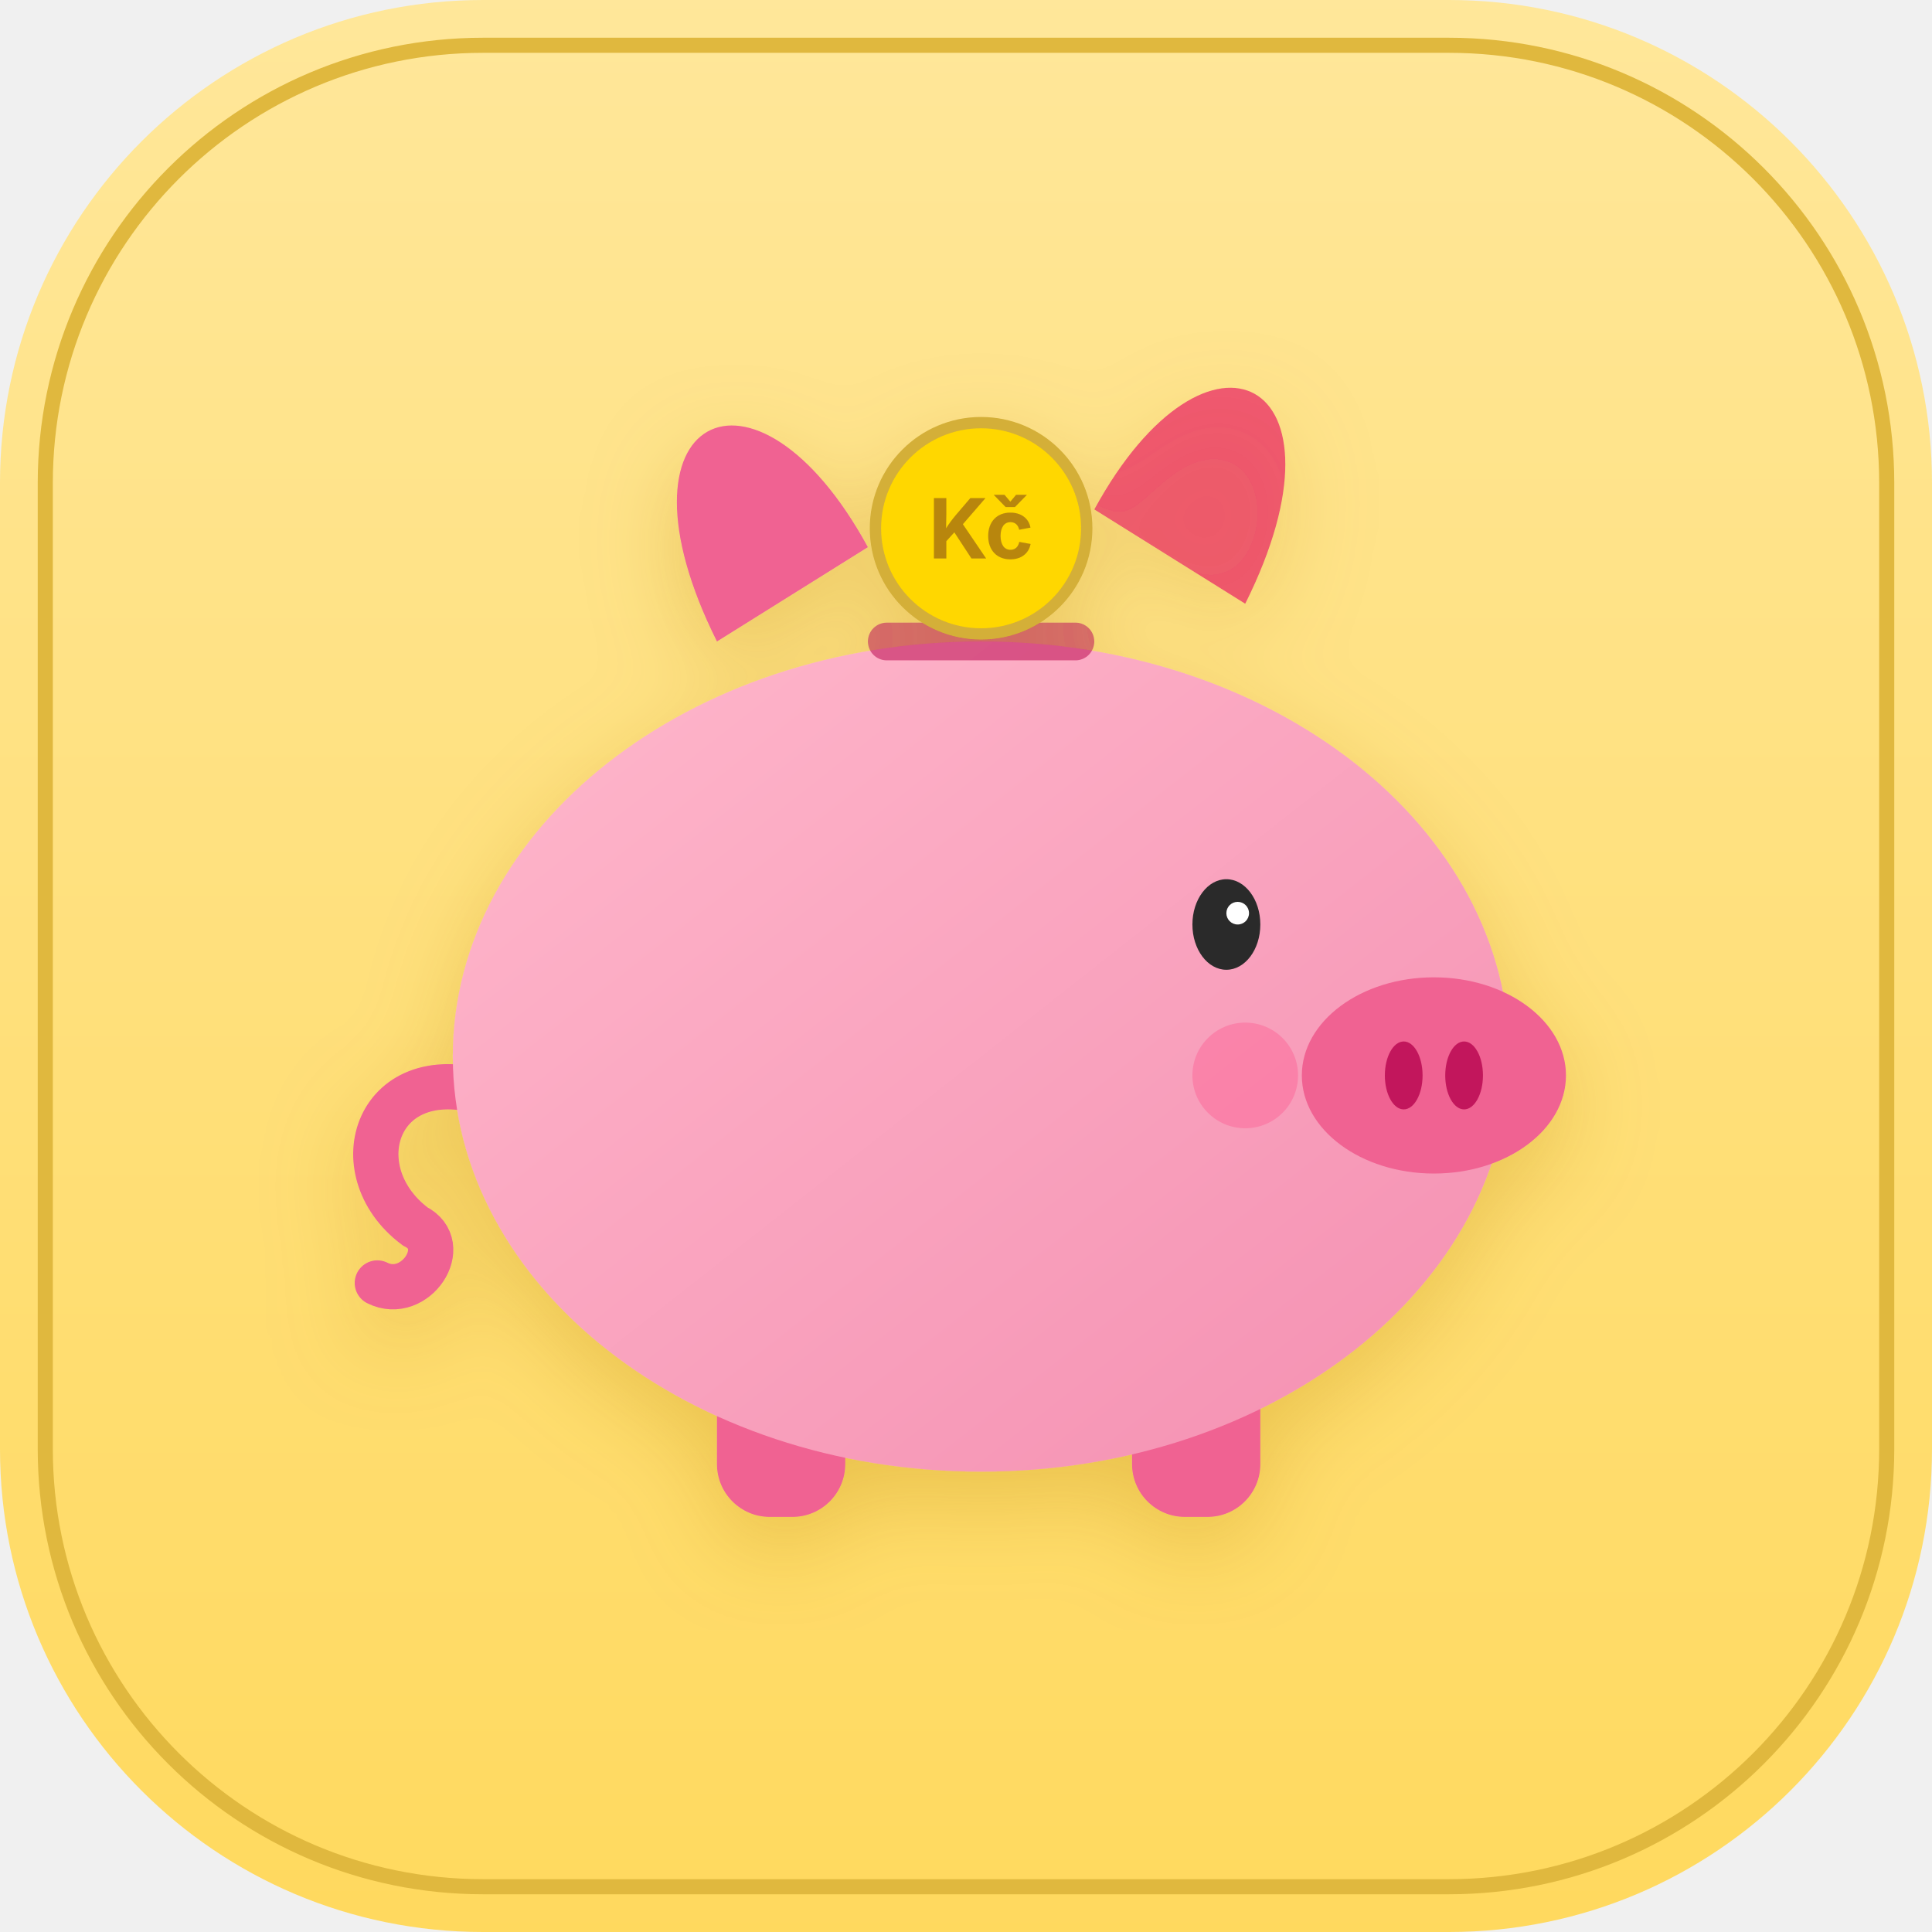
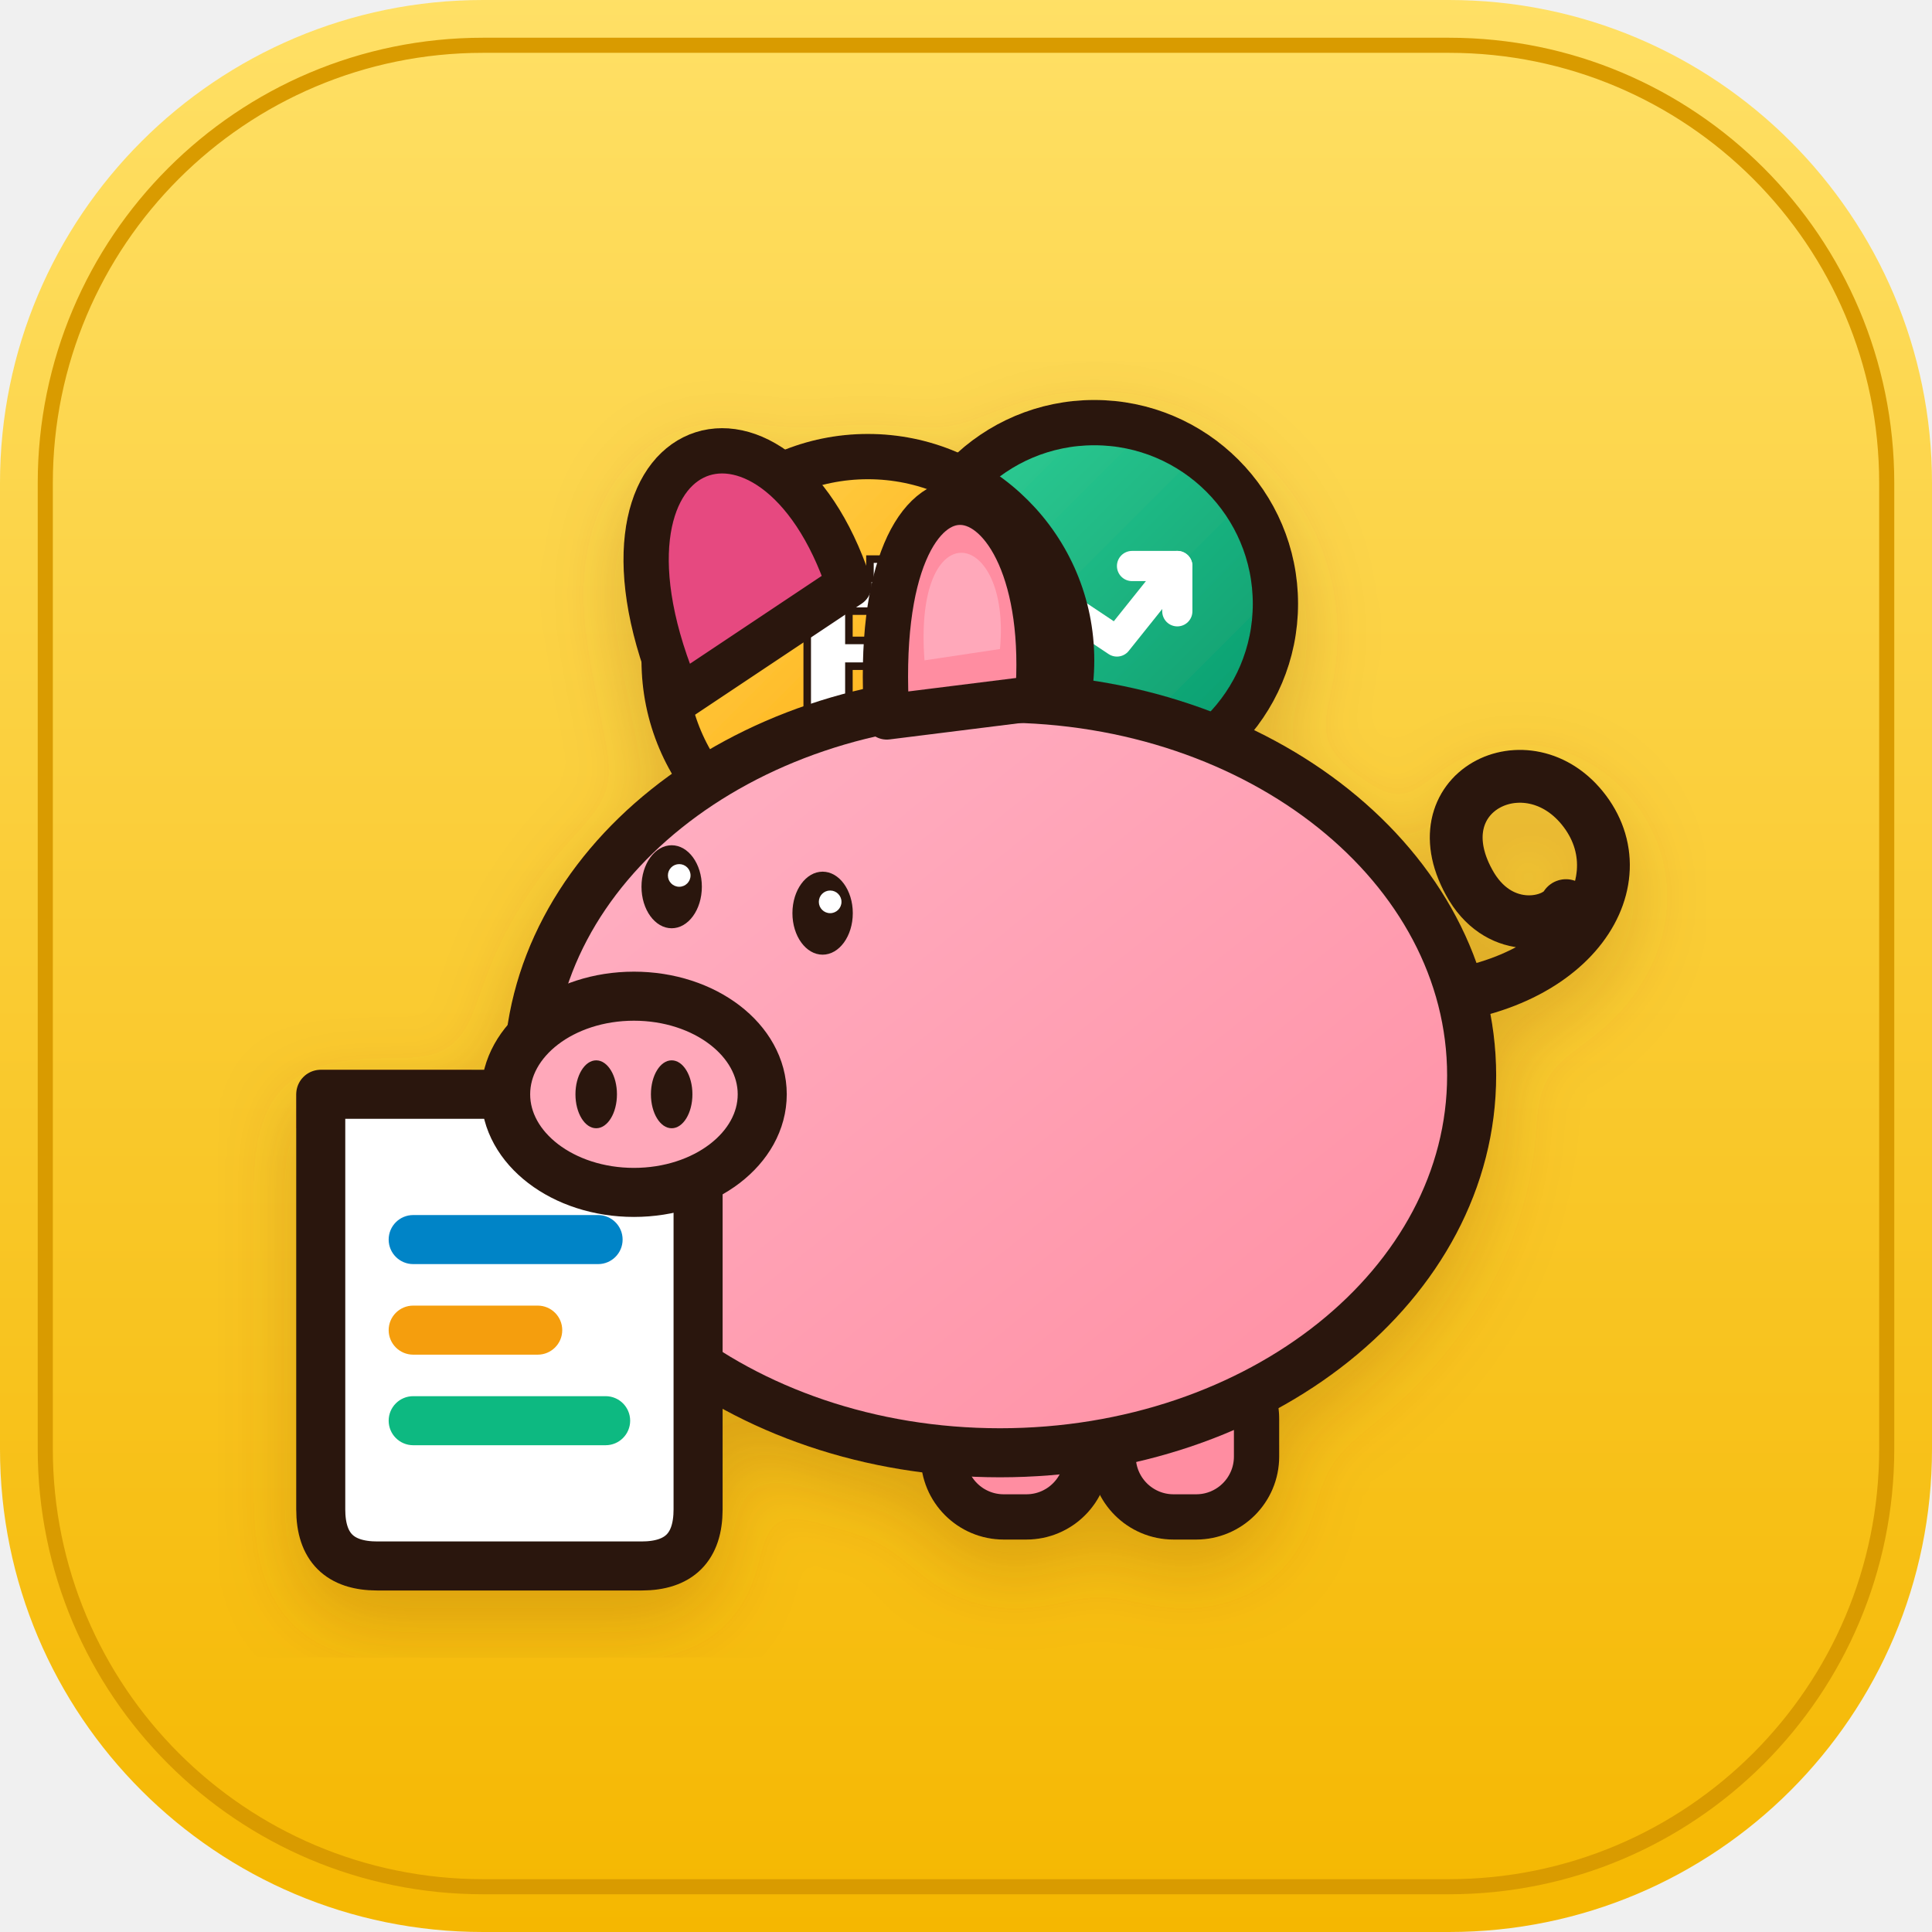
<svg xmlns="http://www.w3.org/2000/svg" viewBox="0 0 512 512" width="512" height="512">
  <defs>
    <linearGradient id="bgGrad" x1="0" y1="0" x2="0" y2="1">
-       <stop offset="0%" stop-color="#ffe79a" />
-       <stop offset="100%" stop-color="#ffd95e" />
+       <stop offset="0%" stop-color="#FFE066" />
+       <stop offset="100%" stop-color="#F5B700" />
    </linearGradient>
-     <linearGradient id="pigGrad" x1="0" y1="0" x2="1" y2="1">
-       <stop offset="0%" stop-color="#ffb8cc" />
-       <stop offset="100%" stop-color="#f48fb1" />
+     <linearGradient id="pigBodyGrad" x1="0" y1="0" x2="1" y2="1">
+       <stop offset="0%" stop-color="#FFB3C6" />
+       <stop offset="100%" stop-color="#FF8DA1" />
    </linearGradient>
-     <filter id="shadow" x="-10%" y="-10%" width="120%" height="120%">
-       <feDropShadow dx="0" dy="8" stdDeviation="12" flood-color="#b8860b" flood-opacity="0.3" />
+     <linearGradient id="btcGrad" x1="0" y1="0" x2="1" y2="1">
+       <stop offset="0%" stop-color="#FFD54F" />
+       <stop offset="100%" stop-color="#FFA000" />
+     </linearGradient>
+     <linearGradient id="stockGrad" x1="0" y1="0" x2="1" y2="1">
+       <stop offset="0%" stop-color="#34D399" />
+       <stop offset="100%" stop-color="#059669" />
+     </linearGradient>
+     <filter id="shadow" x="-8%" y="-8%" width="116%" height="116%">
+       <feDropShadow dx="0" dy="8" stdDeviation="10" flood-color="#804400" flood-opacity="0.25" />
    </filter>
  </defs>
  <rect width="512" height="512" rx="128" fill="url(#bgGrad)" />
-   <rect x="12" y="12" width="488" height="488" rx="116" fill="none" stroke="#e0b83e" stroke-width="4" />
+   <rect x="12" y="12" width="488" height="488" rx="116" fill="none" stroke="#D99B00" stroke-width="4" />
  <g filter="url(#shadow)">
-     <path d="M190 170 C160 110, 200 90, 230 145 Z" fill="#f06292" />
-     <path d="M330 160 C360 100, 320 80, 290 135 Z" fill="#e91e63" opacity="0.7" />
-     <path d="M130 290 C100 280, 90 310, 110 325 C120 330, 110 345, 100 340" fill="none" stroke="#f06292" stroke-width="12" stroke-linecap="round" />
-     <rect x="190" y="360" width="34" height="42" rx="14" fill="#f06292" />
-     <rect x="300" y="360" width="34" height="42" rx="14" fill="#f06292" />
-     <ellipse cx="260" cy="280" rx="140" ry="110" fill="url(#pigGrad)" />
-     <rect x="230" y="165" width="60" height="10" rx="5" fill="#c2185b" opacity="0.6" />
-     <circle cx="260" cy="140" r="28" fill="#ffd700" stroke="#d4af37" stroke-width="3" />
-     <text x="260" y="148" font-family="-apple-system, sans-serif" font-size="22" font-weight="bold" fill="#b8860b" text-anchor="middle">Kč</text>
-     <ellipse cx="325" cy="245" rx="9" ry="12" fill="#2b2b2b" />
-     <circle cx="328" cy="242" r="3" fill="#ffffff" />
-     <ellipse cx="380" cy="285" rx="35" ry="26" fill="#f06292" />
-     <ellipse cx="372" cy="285" rx="5" ry="9" fill="#c2185b" />
-     <ellipse cx="388" cy="285" rx="5" ry="9" fill="#c2185b" />
-     <circle cx="330" cy="285" r="14" fill="#ff4081" opacity="0.3" />
+     <path d="M 370 265               C 415 265, 435 235, 420 215               C 405 195, 375 210, 390 235               C 398 248, 412 245, 415 240" fill="none" stroke="#2B1810" stroke-width="14" stroke-linecap="round" />
+     <g transform="translate(290, 160)">
+       <circle cx="0" cy="0" r="48" fill="url(#stockGrad)" stroke="#2B1810" stroke-width="12" />
+       <path d="M -22 14 L -6 2 L 6 10 L 22 -10" fill="none" stroke="#FFFFFF" stroke-width="8" stroke-linecap="round" stroke-linejoin="round" />
+       <path d="M 10 -10 L 22 -10 L 22 2" fill="none" stroke="#FFFFFF" stroke-width="8" stroke-linecap="round" stroke-linejoin="round" />
+     </g>
+     <g transform="translate(230, 175)">
+       <circle cx="0" cy="0" r="54" fill="url(#btcGrad)" stroke="#2B1810" stroke-width="12" />
+       <text x="0" y="19" font-family="system-ui, -apple-system, sans-serif" font-weight="900" font-size="56" fill="#FFFFFF" text-anchor="middle" stroke="#2B1810" stroke-width="2">₿</text>
+     </g>
+     <path d="M 180 185 C 150 115, 205 95, 225 155 Z" fill="#E64980" stroke="#2B1810" stroke-width="12" stroke-linejoin="round" />
+     <rect x="250" y="360" width="38" height="42" rx="16" fill="#FF8DA1" stroke="#2B1810" stroke-width="12" />
+     <rect x="295" y="360" width="38" height="42" rx="16" fill="#FF8DA1" stroke="#2B1810" stroke-width="12" />
+     <ellipse cx="265" cy="285" rx="125" ry="100" fill="url(#pigBodyGrad)" stroke="#2B1810" stroke-width="13" />
+     <path d="M 235 190 C 230 110, 280 120, 275 185 Z" fill="#FF8DA1" stroke="#2B1810" stroke-width="12" stroke-linejoin="round" />
+     <path d="M 245 175 C 242 135, 268 140, 265 172 Z" fill="#FFA8BA" />
+     <ellipse cx="178" cy="235" rx="8" ry="11" fill="#2B1810" />
+     <circle cx="180" cy="232" r="3" fill="#FFFFFF" />
+     <ellipse cx="218" cy="242" rx="8" ry="11" fill="#2B1810" />
+     <circle cx="220" cy="239" r="3" fill="#FFFFFF" />
+     <g transform="translate(85, 290)">
+       <path d="M 0 0 L 85 0 C 95 0, 100 5, 100 15 L 100 110 C 100 120, 95 125, 85 125 L 15 125 C 5 125, 0 120, 0 110 Z" fill="#FFFFFF" stroke="#2B1810" stroke-width="13" stroke-linejoin="round" />
+       <path d="M 75 0 L 100 25 L 75 25 Z" fill="#E2E8F0" stroke="#2B1810" stroke-width="7" stroke-linejoin="round" />
+       <rect x="18" y="32" width="62" height="13" rx="6.5" fill="#0284C7" />
+       <rect x="18" y="56" width="46" height="13" rx="6.5" fill="#F59E0B" />
+       <rect x="18" y="80" width="64" height="13" rx="6.5" fill="#10B981" />
+     </g>
+     <ellipse cx="168" cy="290" rx="34" ry="26" fill="#FFA8BA" stroke="#2B1810" stroke-width="13" />
+     <ellipse cx="158" cy="290" rx="5.5" ry="9" fill="#2B1810" />
+     <ellipse cx="178" cy="290" rx="5.5" ry="9" fill="#2B1810" />
  </g>
</svg>
